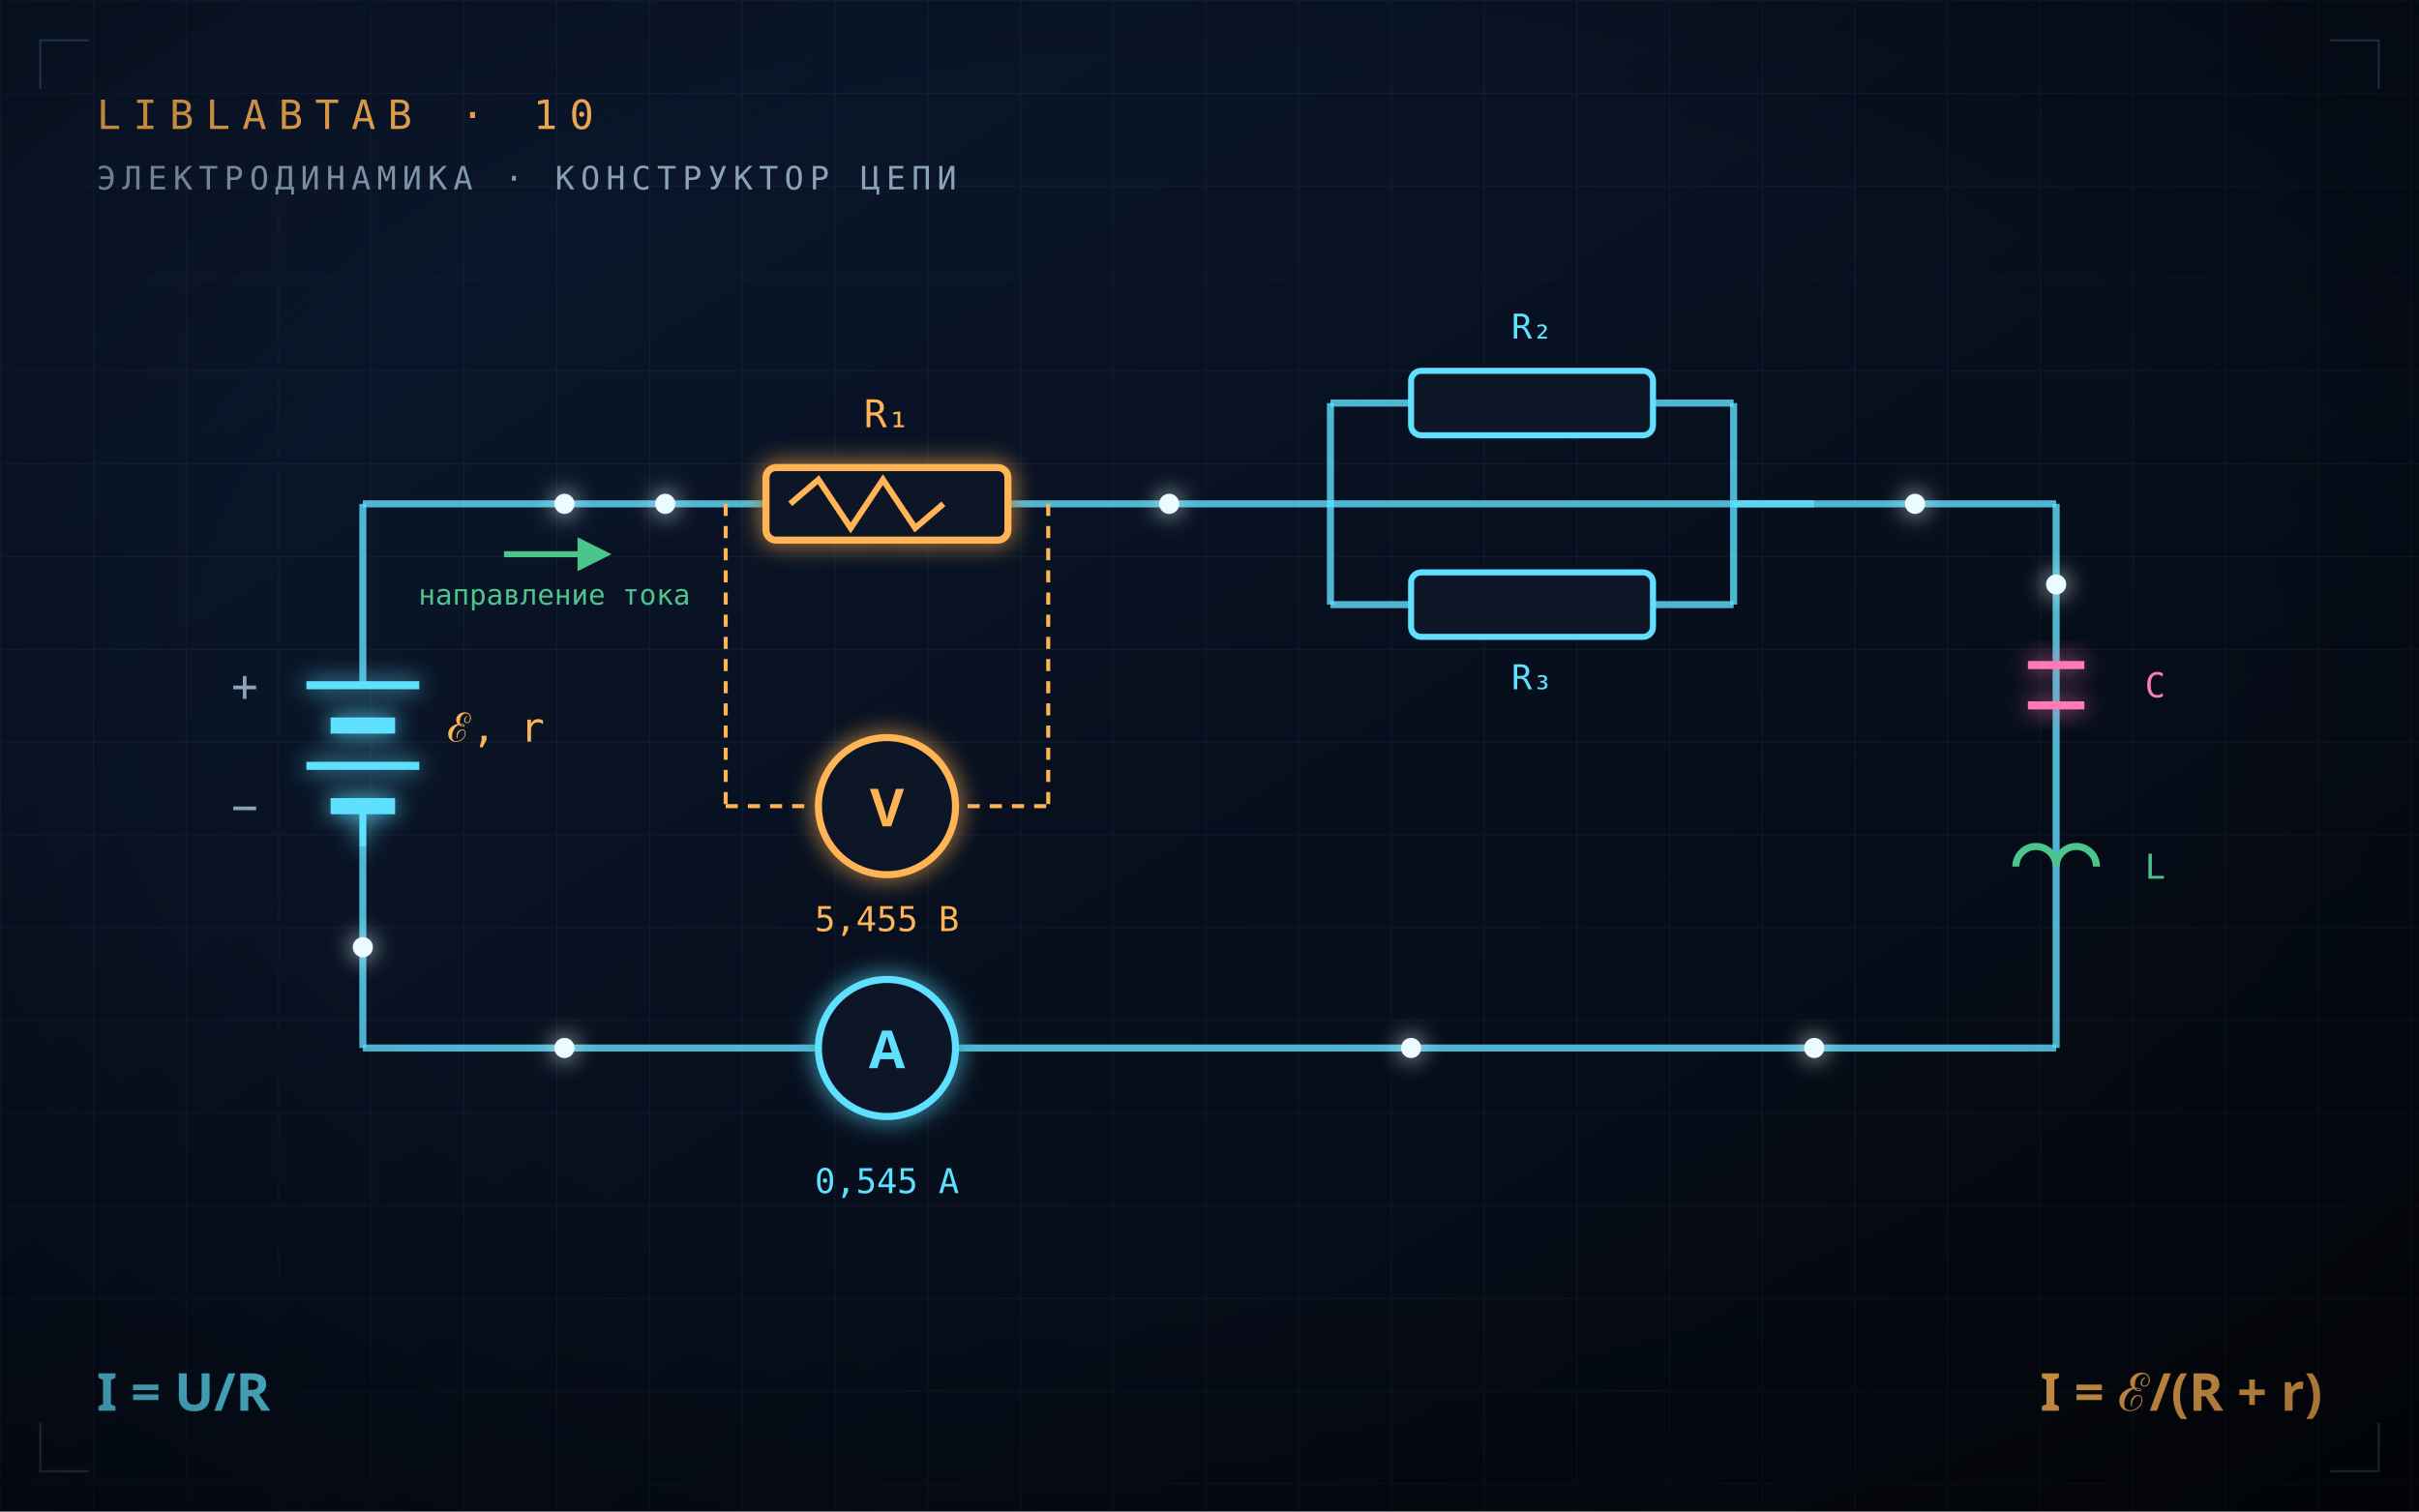
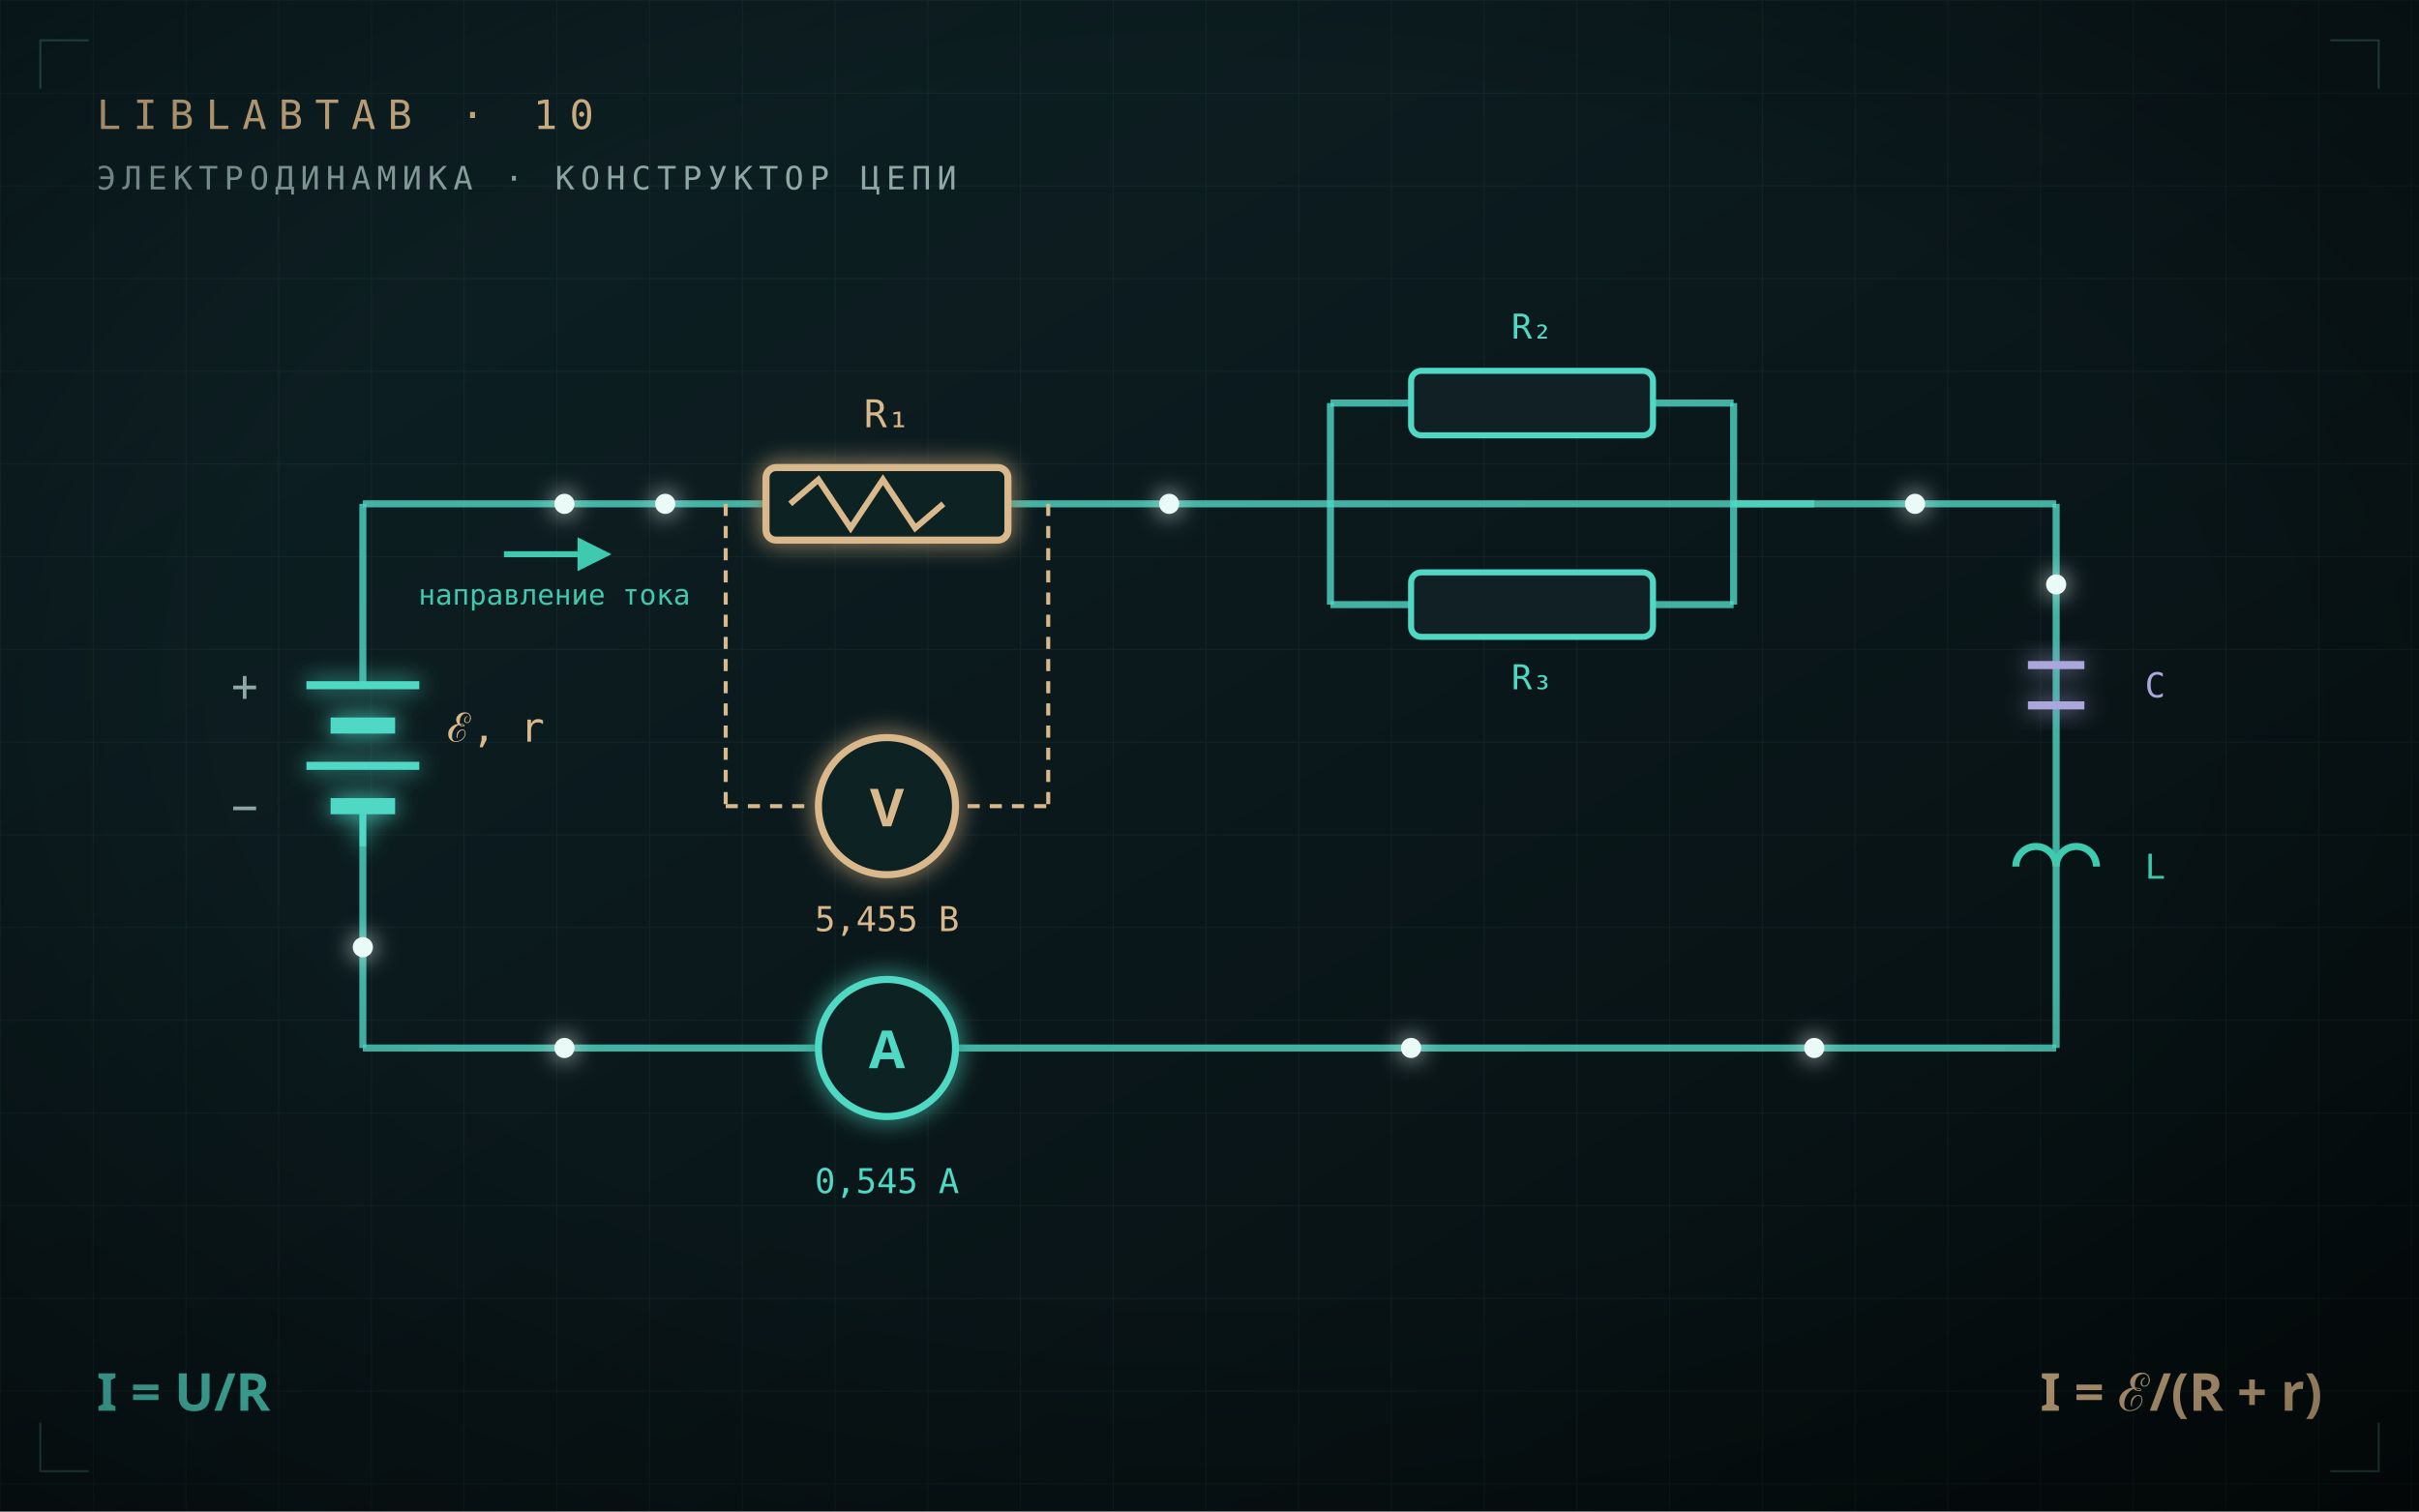
<svg xmlns="http://www.w3.org/2000/svg" viewBox="0 0 1200 750" font-family="JetBrains Mono, Consolas, monospace">
  <defs>
    <linearGradient id="bg" x1="0" y1="0" x2="1" y2="1">
-       <stop offset="0" stop-color="#0c1930" />
-       <stop offset=".55" stop-color="#070f1d" />
-       <stop offset="1" stop-color="#04070d" />
+       <stop offset="0" stop-color="#0E2226" />
+       <stop offset=".55" stop-color="#0A171A" />
+       <stop offset="1" stop-color="#050D0E" />
    </linearGradient>
    <pattern id="grid" width="46" height="46" patternUnits="userSpaceOnUse">
-       <path d="M46 0H0V46" fill="none" stroke="#78beff" stroke-opacity=".06" />
+       <path d="M46 0H0V46" fill="none" stroke="#7ED6C7" stroke-opacity=".06" />
    </pattern>
    <radialGradient id="vig" cx=".5" cy=".45" r=".8">
      <stop offset=".5" stop-color="#000" stop-opacity="0" />
      <stop offset="1" stop-color="#000" stop-opacity=".55" />
    </radialGradient>
    <filter id="glow" x="-60%" y="-60%" width="220%" height="220%">
      <feGaussianBlur stdDeviation="6" result="b" />
      <feMerge>
        <feMergeNode in="b" />
        <feMergeNode in="SourceGraphic" />
      </feMerge>
    </filter>
  </defs>
  <rect width="1200" height="750" fill="url(#bg)" />
  <rect width="1200" height="750" fill="url(#grid)" />
-   <g fill="none" stroke="#5fe0ff" stroke-width="3.5" stroke-opacity=".8">
+   <g fill="none" stroke="#4FD8C4" stroke-width="3.5" stroke-opacity=".8">
    <path d="M180 250 H 1020" />
    <path d="M1020 250 V 520" />
    <path d="M1020 520 H 180" />
    <path d="M180 520 V 420" />
    <path d="M180 340 V 250" />
  </g>
-   <g stroke="#5fe0ff" filter="url(#glow)">
+   <g stroke="#4FD8C4" filter="url(#glow)">
    <path d="M152 340 H 208" stroke-width="4" />
    <path d="M164 360 H 196" stroke-width="8" />
    <path d="M152 380 H 208" stroke-width="4" />
    <path d="M164 400 H 196" stroke-width="8" />
    <path d="M180 400 V 420" stroke-width="3.5" />
  </g>
-   <text x="128" y="348" fill="#8ba3b8" font-size="22" text-anchor="end">+</text>
-   <text x="128" y="408" fill="#8ba3b8" font-size="22" text-anchor="end">−</text>
-   <text x="222" y="368" fill="#ffb454" font-size="20">ℰ, r</text>
+   <text x="128" y="348" fill="#8FA8A6" font-size="22" text-anchor="end">+</text>
+   <text x="128" y="408" fill="#8FA8A6" font-size="22" text-anchor="end">−</text>
+   <text x="222" y="368" fill="#D9B98C" font-size="20">ℰ, r</text>
  <g filter="url(#glow)">
-     <rect x="380" y="232" width="120" height="36" rx="5" fill="#0d1626" stroke="#ffb454" stroke-width="3.5" />
-     <path d="M392 250 l14 -12 l16 24 l16 -24 l16 24 l14 -12" fill="none" stroke="#ffb454" stroke-width="3" />
+     <rect x="380" y="232" width="120" height="36" rx="5" fill="#102024" stroke="#D9B98C" stroke-width="3.5" />
+     <path d="M392 250 l14 -12 l16 24 l16 -24 l16 24 l14 -12" fill="none" stroke="#D9B98C" stroke-width="3" />
  </g>
-   <text x="440" y="212" fill="#ffb454" font-size="19" text-anchor="middle">R₁</text>
-   <g fill="none" stroke="#5fe0ff" stroke-width="3.5" stroke-opacity=".8">
+   <text x="440" y="212" fill="#D9B98C" font-size="19" text-anchor="middle">R₁</text>
+   <g fill="none" stroke="#4FD8C4" stroke-width="3.5" stroke-opacity=".8">
    <path d="M660 250 V 200" />
    <path d="M660 200 H 700" />
    <path d="M660 250 V 300" />
    <path d="M660 300 H 700" />
    <path d="M820 200 H 860" />
    <path d="M820 300 H 860" />
    <path d="M860 200 V 300" />
    <path d="M860 250 H 900" />
  </g>
-   <rect x="700" y="184" width="120" height="32" rx="5" fill="#0d1626" stroke="#5fe0ff" stroke-width="3" />
-   <rect x="700" y="284" width="120" height="32" rx="5" fill="#0d1626" stroke="#5fe0ff" stroke-width="3" />
-   <text x="760" y="168" fill="#5fe0ff" font-size="17" text-anchor="middle">R₂</text>
-   <text x="760" y="342" fill="#5fe0ff" font-size="17" text-anchor="middle">R₃</text>
-   <circle cx="440" cy="520" r="34" fill="#0d1626" stroke="#5fe0ff" stroke-width="3.5" filter="url(#glow)" />
-   <text x="440" y="530" fill="#5fe0ff" font-size="26" text-anchor="middle" font-family="Unbounded, sans-serif" font-weight="800">A</text>
-   <text x="440" y="592" fill="#5fe0ff" font-size="17" text-anchor="middle">0,545 А</text>
-   <g stroke="#ffb454" stroke-width="2" stroke-dasharray="6 5" fill="none">
+   <rect x="700" y="184" width="120" height="32" rx="5" fill="#102024" stroke="#4FD8C4" stroke-width="3" />
+   <rect x="700" y="284" width="120" height="32" rx="5" fill="#102024" stroke="#4FD8C4" stroke-width="3" />
+   <text x="760" y="168" fill="#4FD8C4" font-size="17" text-anchor="middle">R₂</text>
+   <text x="760" y="342" fill="#4FD8C4" font-size="17" text-anchor="middle">R₃</text>
+   <circle cx="440" cy="520" r="34" fill="#102024" stroke="#4FD8C4" stroke-width="3.5" filter="url(#glow)" />
+   <text x="440" y="530" fill="#4FD8C4" font-size="26" text-anchor="middle" font-family="Unbounded, sans-serif" font-weight="800">A</text>
+   <text x="440" y="592" fill="#4FD8C4" font-size="17" text-anchor="middle">0,545 А</text>
+   <g stroke="#D9B98C" stroke-width="2" stroke-dasharray="6 5" fill="none">
    <path d="M360 250 V 400" />
    <path d="M520 250 V 400" />
    <path d="M360 400 H 400" />
    <path d="M480 400 H 520" />
  </g>
-   <circle cx="440" cy="400" r="34" fill="#0d1626" stroke="#ffb454" stroke-width="3.5" filter="url(#glow)" />
-   <text x="440" y="410" fill="#ffb454" font-size="26" text-anchor="middle" font-family="Unbounded, sans-serif" font-weight="800">V</text>
-   <text x="440" y="462" fill="#ffb454" font-size="17" text-anchor="middle">5,455 В</text>
-   <g stroke="#ff7ab6" stroke-width="4" filter="url(#glow)">
+   <circle cx="440" cy="400" r="34" fill="#102024" stroke="#D9B98C" stroke-width="3.5" filter="url(#glow)" />
+   <text x="440" y="410" fill="#D9B98C" font-size="26" text-anchor="middle" font-family="Unbounded, sans-serif" font-weight="800">V</text>
+   <text x="440" y="462" fill="#D9B98C" font-size="17" text-anchor="middle">5,455 В</text>
+   <g stroke="#ABA6DC" stroke-width="4" filter="url(#glow)">
    <path d="M1006 330 H 1034" />
    <path d="M1006 350 H 1034" />
  </g>
-   <text x="1064" y="346" fill="#ff7ab6" font-size="17">C</text>
-   <g fill="none" stroke="#4cc58d" stroke-width="3.5">
+   <text x="1064" y="346" fill="#ABA6DC" font-size="17">C</text>
+   <g fill="none" stroke="#3FC9AE" stroke-width="3.5">
    <path d="M1020 430 a10 10 0 0 1 20 0 a10 10 0 0 1 20 0" transform="translate(-20,0)" />
  </g>
-   <text x="1064" y="436" fill="#4cc58d" font-size="17">L</text>
-   <g fill="#eafcff" filter="url(#glow)">
+   <text x="1064" y="436" fill="#3FC9AE" font-size="17">L</text>
+   <g fill="#EAFAF6" filter="url(#glow)">
    <circle cx="280" cy="250" r="5" />
    <circle cx="330" cy="250" r="5" />
    <circle cx="580" cy="250" r="5" />
    <circle cx="950" cy="250" r="5" />
    <circle cx="1020" cy="290" r="5" />
    <circle cx="900" cy="520" r="5" />
    <circle cx="700" cy="520" r="5" />
    <circle cx="280" cy="520" r="5" />
    <circle cx="180" cy="470" r="5" />
  </g>
-   <g stroke="#4cc58d" stroke-width="3" fill="#4cc58d">
+   <g stroke="#3FC9AE" stroke-width="3" fill="#3FC9AE">
    <path d="M250 275 H 300" />
    <path d="M300 275 l-12 -6 l0 12 z" />
  </g>
-   <text x="275" y="300" fill="#4cc58d" font-size="14" text-anchor="middle">направление тока</text>
-   <text x="48" y="64" fill="#ffb454" font-size="20" letter-spacing="6">LIBLABTAB · 10</text>
-   <text x="48" y="94" fill="#8ba3b8" font-size="16" letter-spacing="3">ЭЛЕКТРОДИНАМИКА · КОНСТРУКТОР ЦЕПИ</text>
-   <text x="48" y="700" fill="#5fe0ff" font-size="26" font-family="Unbounded, sans-serif" font-weight="600">I = U/R</text>
-   <text x="1152" y="700" fill="#ffb454" font-size="26" text-anchor="end" font-family="Unbounded, sans-serif" font-weight="600">I = ℰ/(R + r)</text>
-   <g stroke="#78beff" stroke-opacity=".3" fill="none">
+   <text x="275" y="300" fill="#3FC9AE" font-size="14" text-anchor="middle">направление тока</text>
+   <text x="48" y="64" fill="#D9B98C" font-size="20" letter-spacing="6">LIBLABTAB · 10</text>
+   <text x="48" y="94" fill="#8FA8A6" font-size="16" letter-spacing="3">ЭЛЕКТРОДИНАМИКА · КОНСТРУКТОР ЦЕПИ</text>
+   <text x="48" y="700" fill="#4FD8C4" font-size="26" font-family="Unbounded, sans-serif" font-weight="600">I = U/R</text>
+   <text x="1152" y="700" fill="#D9B98C" font-size="26" text-anchor="end" font-family="Unbounded, sans-serif" font-weight="600">I = ℰ/(R + r)</text>
+   <g stroke="#7ED6C7" stroke-opacity=".3" fill="none">
    <path d="M20 44V20h24" />
    <path d="M1156 20h24v24" />
    <path d="M1180 706v24h-24" />
    <path d="M44 730H20v-24" />
  </g>
  <rect width="1200" height="750" fill="url(#vig)" />
</svg>
